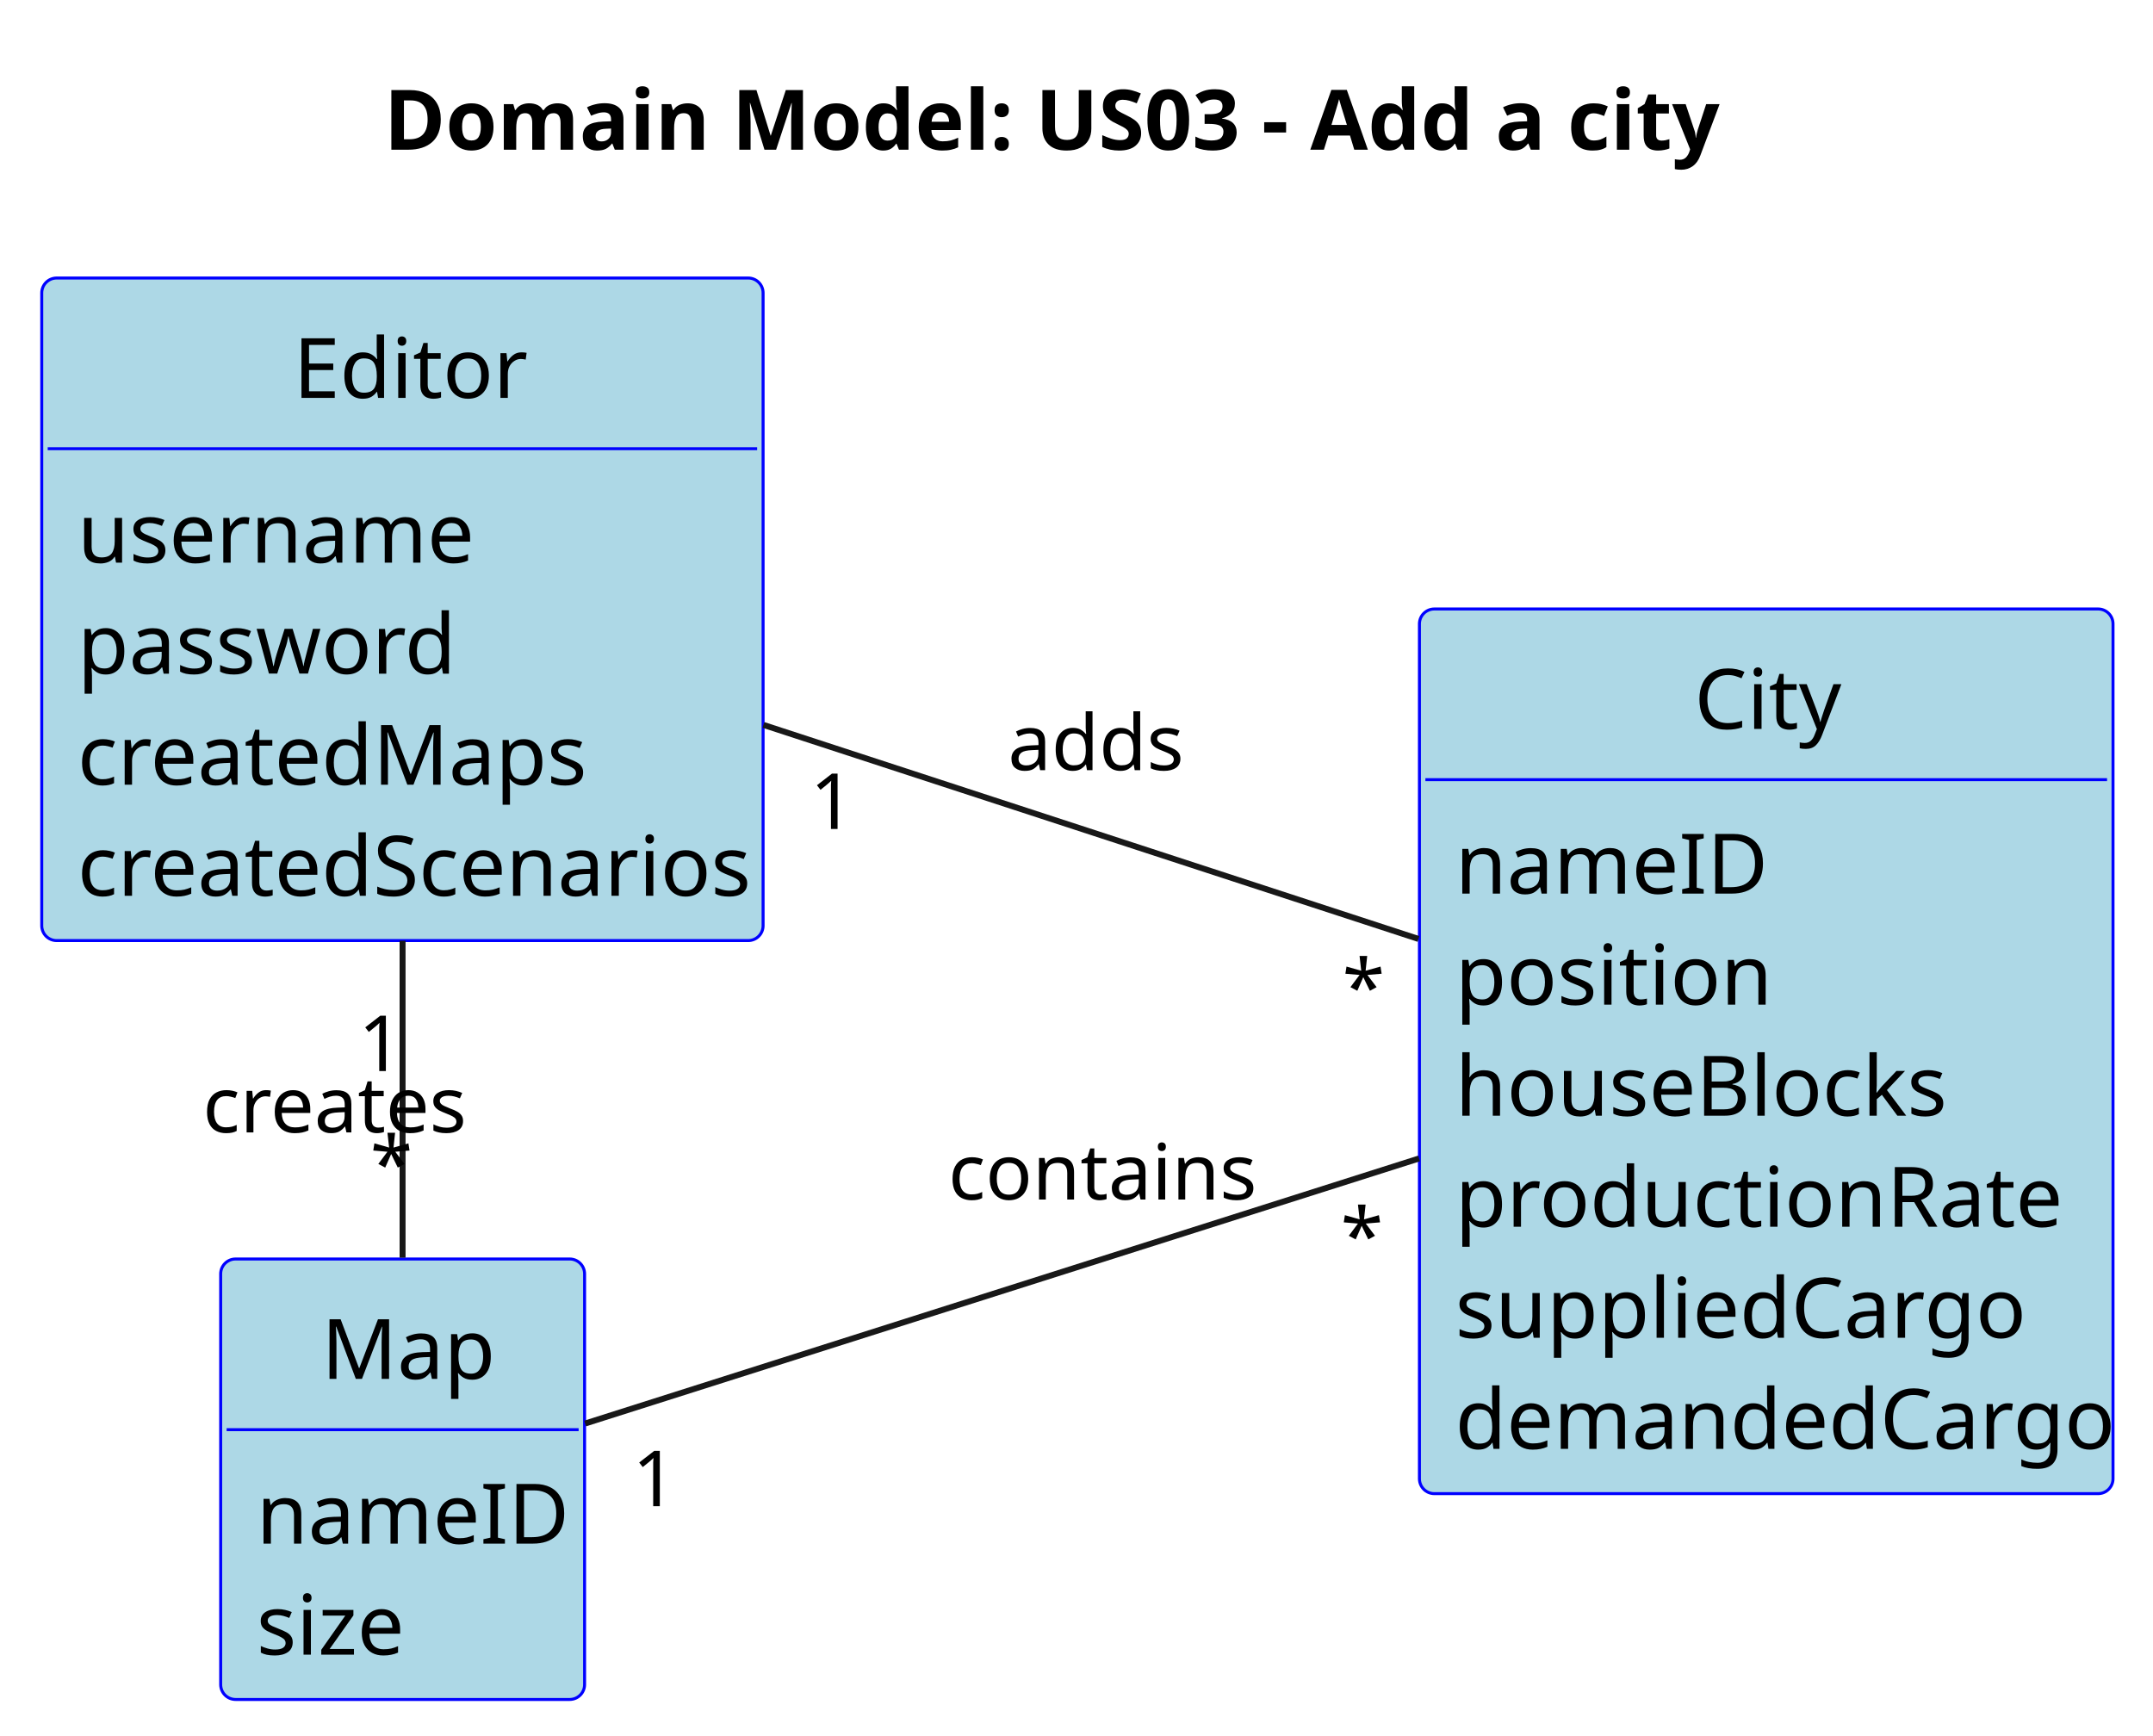
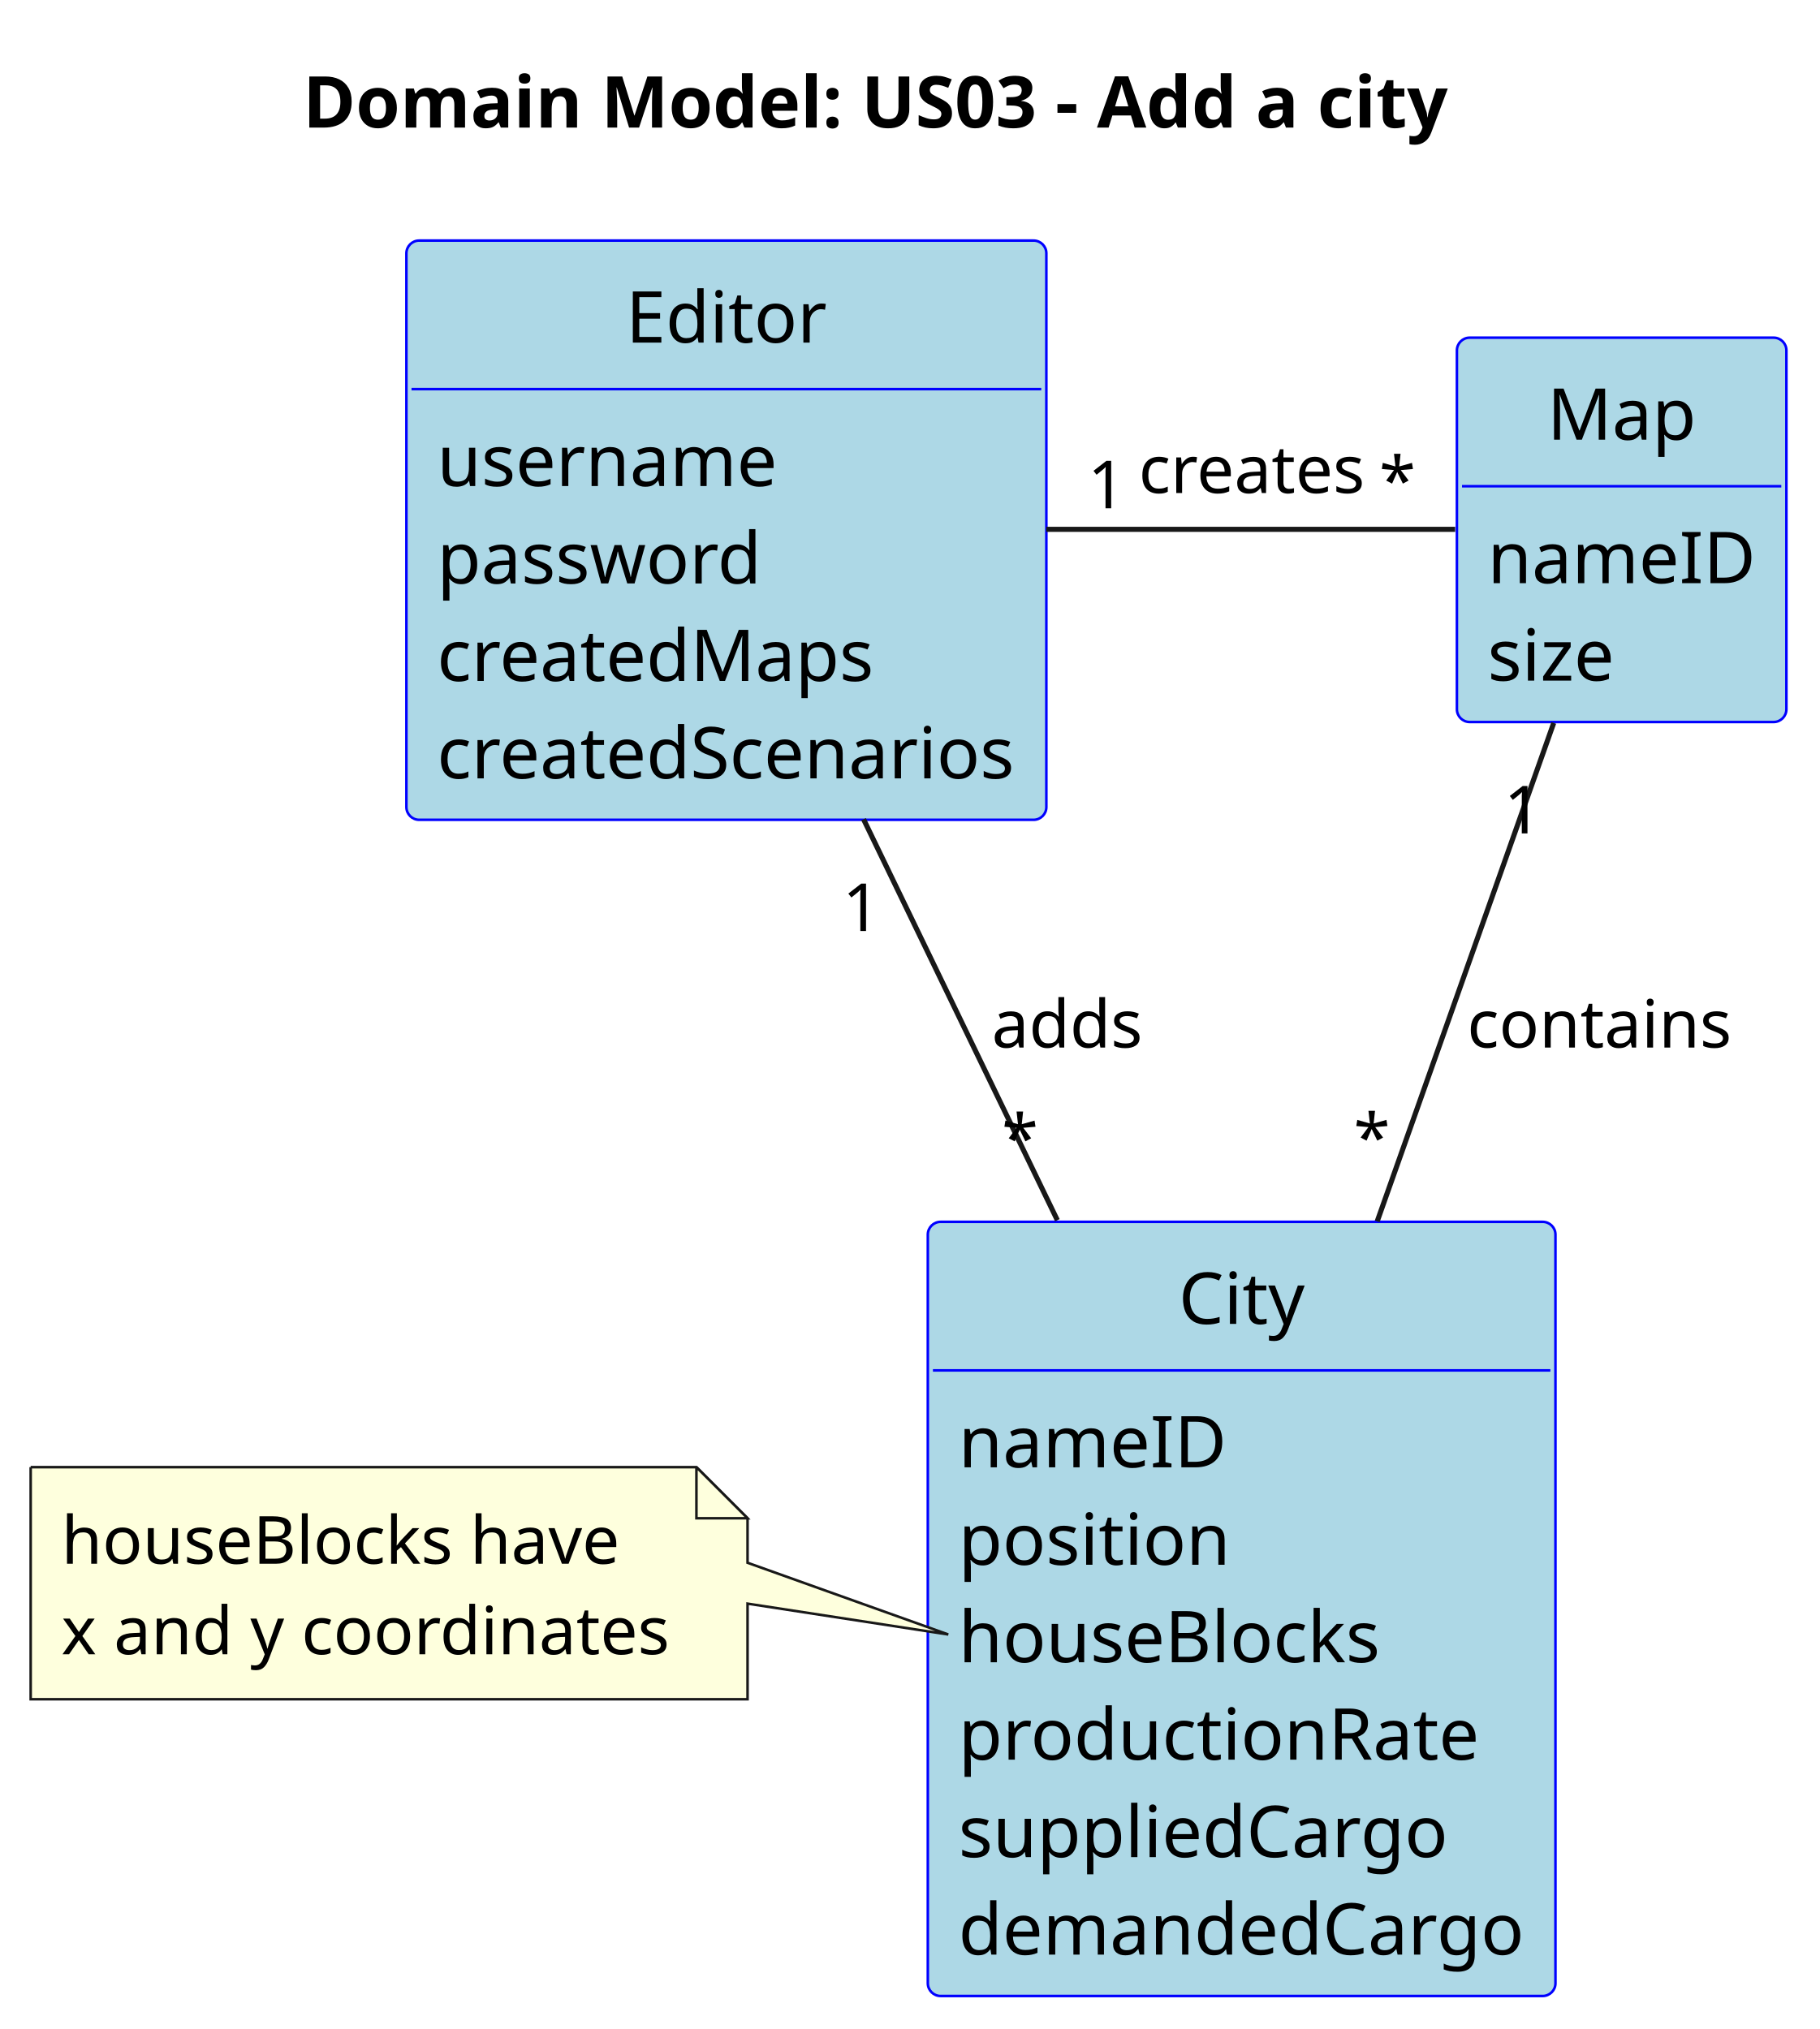
- <svg xmlns="http://www.w3.org/2000/svg" contentStyleType="text/css" height="291px" preserveAspectRatio="none" style="width:361px;height:291px;background:#FFFFFF;" version="1.1" viewBox="0 0 361 291" width="361px" zoomAndPan="magnify">
+ <svg xmlns="http://www.w3.org/2000/svg" contentStyleType="text/css" height="397px" preserveAspectRatio="none" style="width:356px;height:397px;background:#FFFFFF;" version="1.1" viewBox="0 0 356 397" width="356px" zoomAndPan="magnify">
  <defs />
  <g>
-     <text fill="#000000" font-family="sans-serif" font-size="14" font-weight="bold" lengthAdjust="spacing" textLength="218.586" x="64.355" y="25.107">Domain Model: US03 - Add a city</text>
+     <text fill="#000000" font-family="sans-serif" font-size="14" font-weight="bold" lengthAdjust="spacing" textLength="223.971" x="59.243" y="24.966">Domain Model: US03 - Add a city</text>
    <g id="elem_Editor">
-       <rect codeLine="18" fill="#ADD8E6" height="111.106" id="Editor" rx="2.5" ry="2.5" style="stroke:#0000FF;stroke-width:0.5;" width="120.951" x="7" y="46.621" />
-       <text fill="#000000" font-family="sans-serif" font-size="14" lengthAdjust="spacing" textLength="36.572" x="49.19" y="66.728">Editor</text>
-       <line style="stroke:#0000FF;stroke-width:0.5;" x1="8" x2="126.951" y1="75.242" y2="75.242" />
-       <text fill="#000000" font-family="sans-serif" font-size="14" lengthAdjust="spacing" textLength="62.255" x="13" y="94.35">username</text>
-       <text fill="#000000" font-family="sans-serif" font-size="14" lengthAdjust="spacing" textLength="59.917" x="13" y="112.971">password</text>
-       <text fill="#000000" font-family="sans-serif" font-size="14" lengthAdjust="spacing" textLength="80.931" x="13" y="131.592">createdMaps</text>
-       <text fill="#000000" font-family="sans-serif" font-size="14" lengthAdjust="spacing" textLength="108.951" x="13" y="150.213">createdScenarios</text>
+       <rect codeLine="17" fill="#ADD8E6" height="113.34" id="Editor" rx="2.5" ry="2.5" style="stroke:#0000FF;stroke-width:0.5;" width="125.19" x="79.5" y="47.068" />
+       <text fill="#000000" font-family="sans-serif" font-size="14" lengthAdjust="spacing" textLength="39.312" x="122.439" y="67.034">Editor</text>
+       <line style="stroke:#0000FF;stroke-width:0.5;" x1="80.5" x2="203.69" y1="76.136" y2="76.136" />
+       <text fill="#000000" font-family="sans-serif" font-size="14" lengthAdjust="spacing" textLength="66.528" x="85.5" y="95.102">username</text>
+       <text fill="#000000" font-family="sans-serif" font-size="14" lengthAdjust="spacing" textLength="63.742" x="85.5" y="114.17">password</text>
+       <text fill="#000000" font-family="sans-serif" font-size="14" lengthAdjust="spacing" textLength="85.68" x="85.5" y="133.238">createdMaps</text>
+       <text fill="#000000" font-family="sans-serif" font-size="14" lengthAdjust="spacing" textLength="113.19" x="85.5" y="152.305">createdScenarios</text>
    </g>
    <g id="elem_Map">
-       <rect codeLine="25" fill="#ADD8E6" height="73.863" id="Map" rx="2.5" ry="2.5" style="stroke:#0000FF;stroke-width:0.5;" width="61.02" x="37" y="211.121" />
-       <text fill="#000000" font-family="sans-serif" font-size="14" lengthAdjust="spacing" textLength="27.234" x="53.893" y="231.228">Map</text>
-       <line style="stroke:#0000FF;stroke-width:0.5;" x1="38" x2="97.02" y1="239.742" y2="239.742" />
-       <text fill="#000000" font-family="sans-serif" font-size="14" lengthAdjust="spacing" textLength="49.02" x="43" y="258.85">nameID</text>
-       <text fill="#000000" font-family="sans-serif" font-size="14" lengthAdjust="spacing" textLength="24.896" x="43" y="277.471">size</text>
+       <rect codeLine="24" fill="#ADD8E6" height="75.204" id="Map" rx="2.5" ry="2.5" style="stroke:#0000FF;stroke-width:0.5;" width="64.458" x="285" y="66.068" />
+       <text fill="#000000" font-family="sans-serif" font-size="14" lengthAdjust="spacing" textLength="29.162" x="302.648" y="86.034">Map</text>
+       <line style="stroke:#0000FF;stroke-width:0.5;" x1="286" x2="348.458" y1="95.136" y2="95.136" />
+       <text fill="#000000" font-family="sans-serif" font-size="14" lengthAdjust="spacing" textLength="52.458" x="291" y="114.102">nameID</text>
+       <text fill="#000000" font-family="sans-serif" font-size="14" lengthAdjust="spacing" textLength="24.794" x="291" y="133.17">size</text>
    </g>
    <g id="elem_City">
-       <rect codeLine="30" fill="#ADD8E6" height="148.348" id="City" rx="2.5" ry="2.5" style="stroke:#0000FF;stroke-width:0.5;" width="116.296" x="238" y="102.121" />
-       <text fill="#000000" font-family="sans-serif" font-size="14" lengthAdjust="spacing" textLength="24.11" x="284.093" y="122.228">City</text>
-       <line style="stroke:#0000FF;stroke-width:0.5;" x1="239" x2="353.296" y1="130.742" y2="130.742" />
-       <text fill="#000000" font-family="sans-serif" font-size="14" lengthAdjust="spacing" textLength="49.02" x="244" y="149.85">nameID</text>
-       <text fill="#000000" font-family="sans-serif" font-size="14" lengthAdjust="spacing" textLength="48.255" x="244" y="168.471">position</text>
-       <text fill="#000000" font-family="sans-serif" font-size="14" lengthAdjust="spacing" textLength="79.379" x="244" y="187.092">houseBlocks</text>
-       <text fill="#000000" font-family="sans-serif" font-size="14" lengthAdjust="spacing" textLength="94.951" x="244" y="205.713">productionRate</text>
-       <text fill="#000000" font-family="sans-serif" font-size="14" lengthAdjust="spacing" textLength="90.282" x="244" y="224.334">suppliedCargo</text>
-       <text fill="#000000" font-family="sans-serif" font-size="14" lengthAdjust="spacing" textLength="104.296" x="244" y="242.955">demandedCargo</text>
+       <rect codeLine="29" fill="#ADD8E6" height="151.475" id="City" rx="2.5" ry="2.5" style="stroke:#0000FF;stroke-width:0.5;" width="122.782" x="181.5" y="239.068" />
+       <text fill="#000000" font-family="sans-serif" font-size="14" lengthAdjust="spacing" textLength="24.654" x="230.564" y="259.034">City</text>
+       <line style="stroke:#0000FF;stroke-width:0.5;" x1="182.5" x2="303.282" y1="268.136" y2="268.136" />
+       <text fill="#000000" font-family="sans-serif" font-size="14" lengthAdjust="spacing" textLength="52.458" x="187.5" y="287.102">nameID</text>
+       <text fill="#000000" font-family="sans-serif" font-size="14" lengthAdjust="spacing" textLength="53.186" x="187.5" y="306.17">position</text>
+       <text fill="#000000" font-family="sans-serif" font-size="14" lengthAdjust="spacing" textLength="82.46" x="187.5" y="325.238">houseBlocks</text>
+       <text fill="#000000" font-family="sans-serif" font-size="14" lengthAdjust="spacing" textLength="102.144" x="187.5" y="344.305">productionRate</text>
+       <text fill="#000000" font-family="sans-serif" font-size="14" lengthAdjust="spacing" textLength="95.872" x="187.5" y="363.373">suppliedCargo</text>
+       <text fill="#000000" font-family="sans-serif" font-size="14" lengthAdjust="spacing" textLength="110.782" x="187.5" y="382.441">demandedCargo</text>
    </g>
+     <path d="M6,287.068 L6,332.48 A0,0 0 0 0 6,332.48 L146.236,332.48 A0,0 0 0 0 146.236,332.48 L146.236,313.774 L185.5,319.806 L146.236,305.774 L146.236,297.068 L136.236,287.068 L6,287.068 A0,0 0 0 0 6,287.068 " fill="#FEFFDD" style="stroke:#181818;stroke-width:0.5;" />
+     <path d="M136.236,287.068 L136.236,297.068 L146.236,297.068 L136.236,287.068 " fill="#FEFFDD" style="stroke:#181818;stroke-width:0.5;" />
+     <text fill="#000000" font-family="sans-serif" font-size="13" lengthAdjust="spacing" textLength="109.213" x="12" y="305.965">houseBlocks have</text>
+     <text fill="#000000" font-family="sans-serif" font-size="13" lengthAdjust="spacing" textLength="119.236" x="12" y="323.671">x and y coordinates</text>
    <g id="link_Map_City">
-       <path codeLine="43" d="M98.11,238.711 C133.49,227.461 193.46,208.401 237.94,194.261 " fill="none" id="Map-City" style="stroke:#181818;stroke-width:1.0;" />
-       <text fill="#000000" font-family="sans-serif" font-size="13" lengthAdjust="spacing" textLength="48.42" x="159" y="201.149">contains</text>
-       <text fill="#000000" font-family="sans-serif" font-size="13" lengthAdjust="spacing" textLength="7.23" x="106.022" y="252.578">1</text>
-       <text fill="#000000" font-family="sans-serif" font-size="13" lengthAdjust="spacing" textLength="5.059" x="224.786" y="211.865">*</text>
+       <path codeLine="44" d="M303.94,141.448 C294.4,168.408 281.13,205.878 269.41,238.978 " fill="none" id="Map-City" style="stroke:#181818;stroke-width:1.0;" />
+       <text fill="#000000" font-family="sans-serif" font-size="13" lengthAdjust="spacing" textLength="51.74" x="287" y="204.965">contains</text>
+       <text fill="#000000" font-family="sans-serif" font-size="13" lengthAdjust="spacing" textLength="7.436" x="294.195" y="163.068">1</text>
+       <text fill="#000000" font-family="sans-serif" font-size="13" lengthAdjust="spacing" textLength="7.163" x="264.792" y="227.215">*</text>
    </g>
    <g id="link_Editor_City">
-       <path codeLine="45" d="M128.01,121.561 C161.96,132.651 204.29,146.481 237.84,157.451 " fill="none" id="Editor-City" style="stroke:#181818;stroke-width:1.0;" />
-       <text fill="#000000" font-family="sans-serif" font-size="13" lengthAdjust="spacing" textLength="28.19" x="169" y="129.149">adds</text>
-       <text fill="#000000" font-family="sans-serif" font-size="13" lengthAdjust="spacing" textLength="7.23" x="135.828" y="139.006">1</text>
-       <text fill="#000000" font-family="sans-serif" font-size="13" lengthAdjust="spacing" textLength="5.059" x="225.053" y="170.173">*</text>
+       <path codeLine="46" d="M168.93,160.298 C180.56,184.368 194.34,212.878 206.84,238.748 " fill="none" id="Editor-City" style="stroke:#181818;stroke-width:1.0;" />
+       <text fill="#000000" font-family="sans-serif" font-size="13" lengthAdjust="spacing" textLength="29.51" x="194" y="204.965">adds</text>
+       <text fill="#000000" font-family="sans-serif" font-size="13" lengthAdjust="spacing" textLength="7.436" x="164.8" y="182.167">1</text>
+       <text fill="#000000" font-family="sans-serif" font-size="13" lengthAdjust="spacing" textLength="7.163" x="195.955" y="227.356">*</text>
    </g>
    <g id="link_Editor_Map">
-       <path codeLine="46" d="M67.5,157.751 C67.5,175.531 67.5,194.761 67.5,210.901 " fill="none" id="Editor-Map" style="stroke:#181818;stroke-width:1.0;" />
-       <text fill="#000000" font-family="sans-serif" font-size="13" lengthAdjust="spacing" textLength="42.631" x="34" y="189.899">creates</text>
-       <text fill="#000000" font-family="sans-serif" font-size="13" lengthAdjust="spacing" textLength="7.23" x="60.09" y="179.607">1</text>
-       <text fill="#000000" font-family="sans-serif" font-size="13" lengthAdjust="spacing" textLength="5.059" x="62.058" y="199.824">*</text>
+       <path codeLine="47" d="M204.68,103.568 C231.75,103.568 262.28,103.568 284.66,103.568 " fill="none" id="Editor-Map" style="stroke:#181818;stroke-width:1.0;" />
+       <text fill="#000000" font-family="sans-serif" font-size="13" lengthAdjust="spacing" textLength="44.486" x="222.75" y="96.465">creates</text>
+       <text fill="#000000" font-family="sans-serif" font-size="13" lengthAdjust="spacing" textLength="7.436" x="212.761" y="99.451">1</text>
+       <text fill="#000000" font-family="sans-serif" font-size="13" lengthAdjust="spacing" textLength="7.163" x="269.788" y="98.66">*</text>
    </g>
  </g>
</svg>
